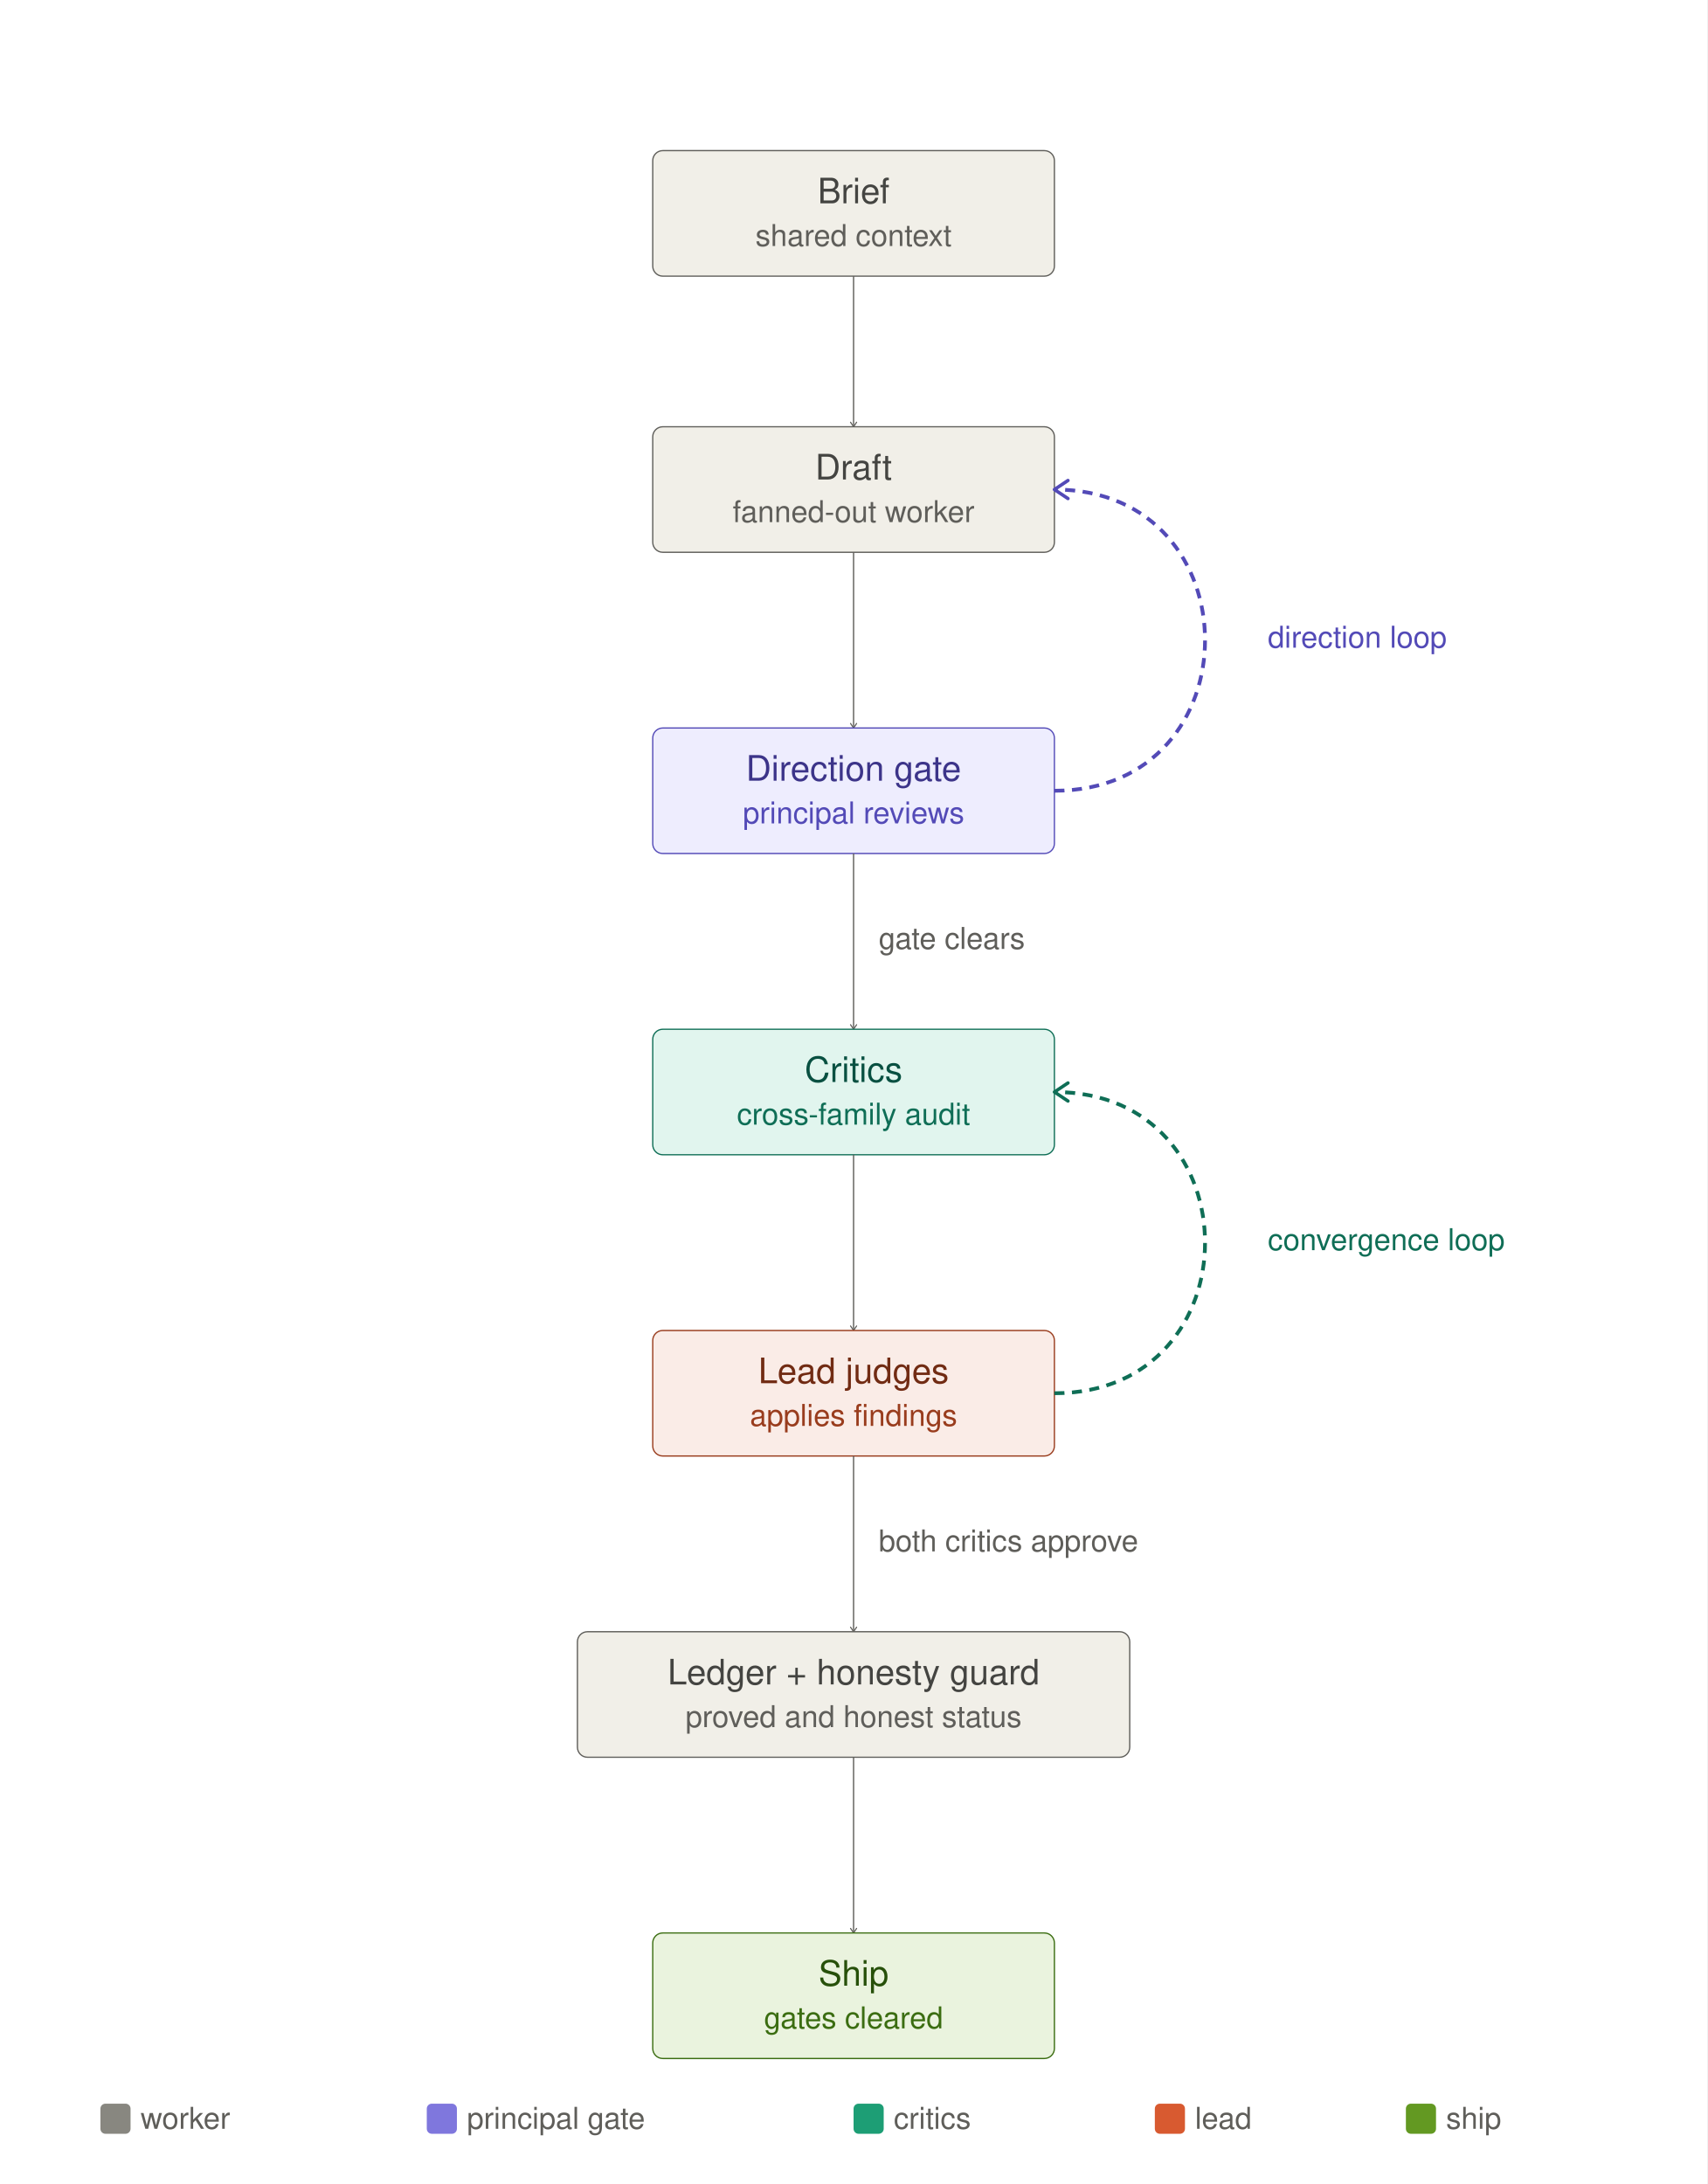
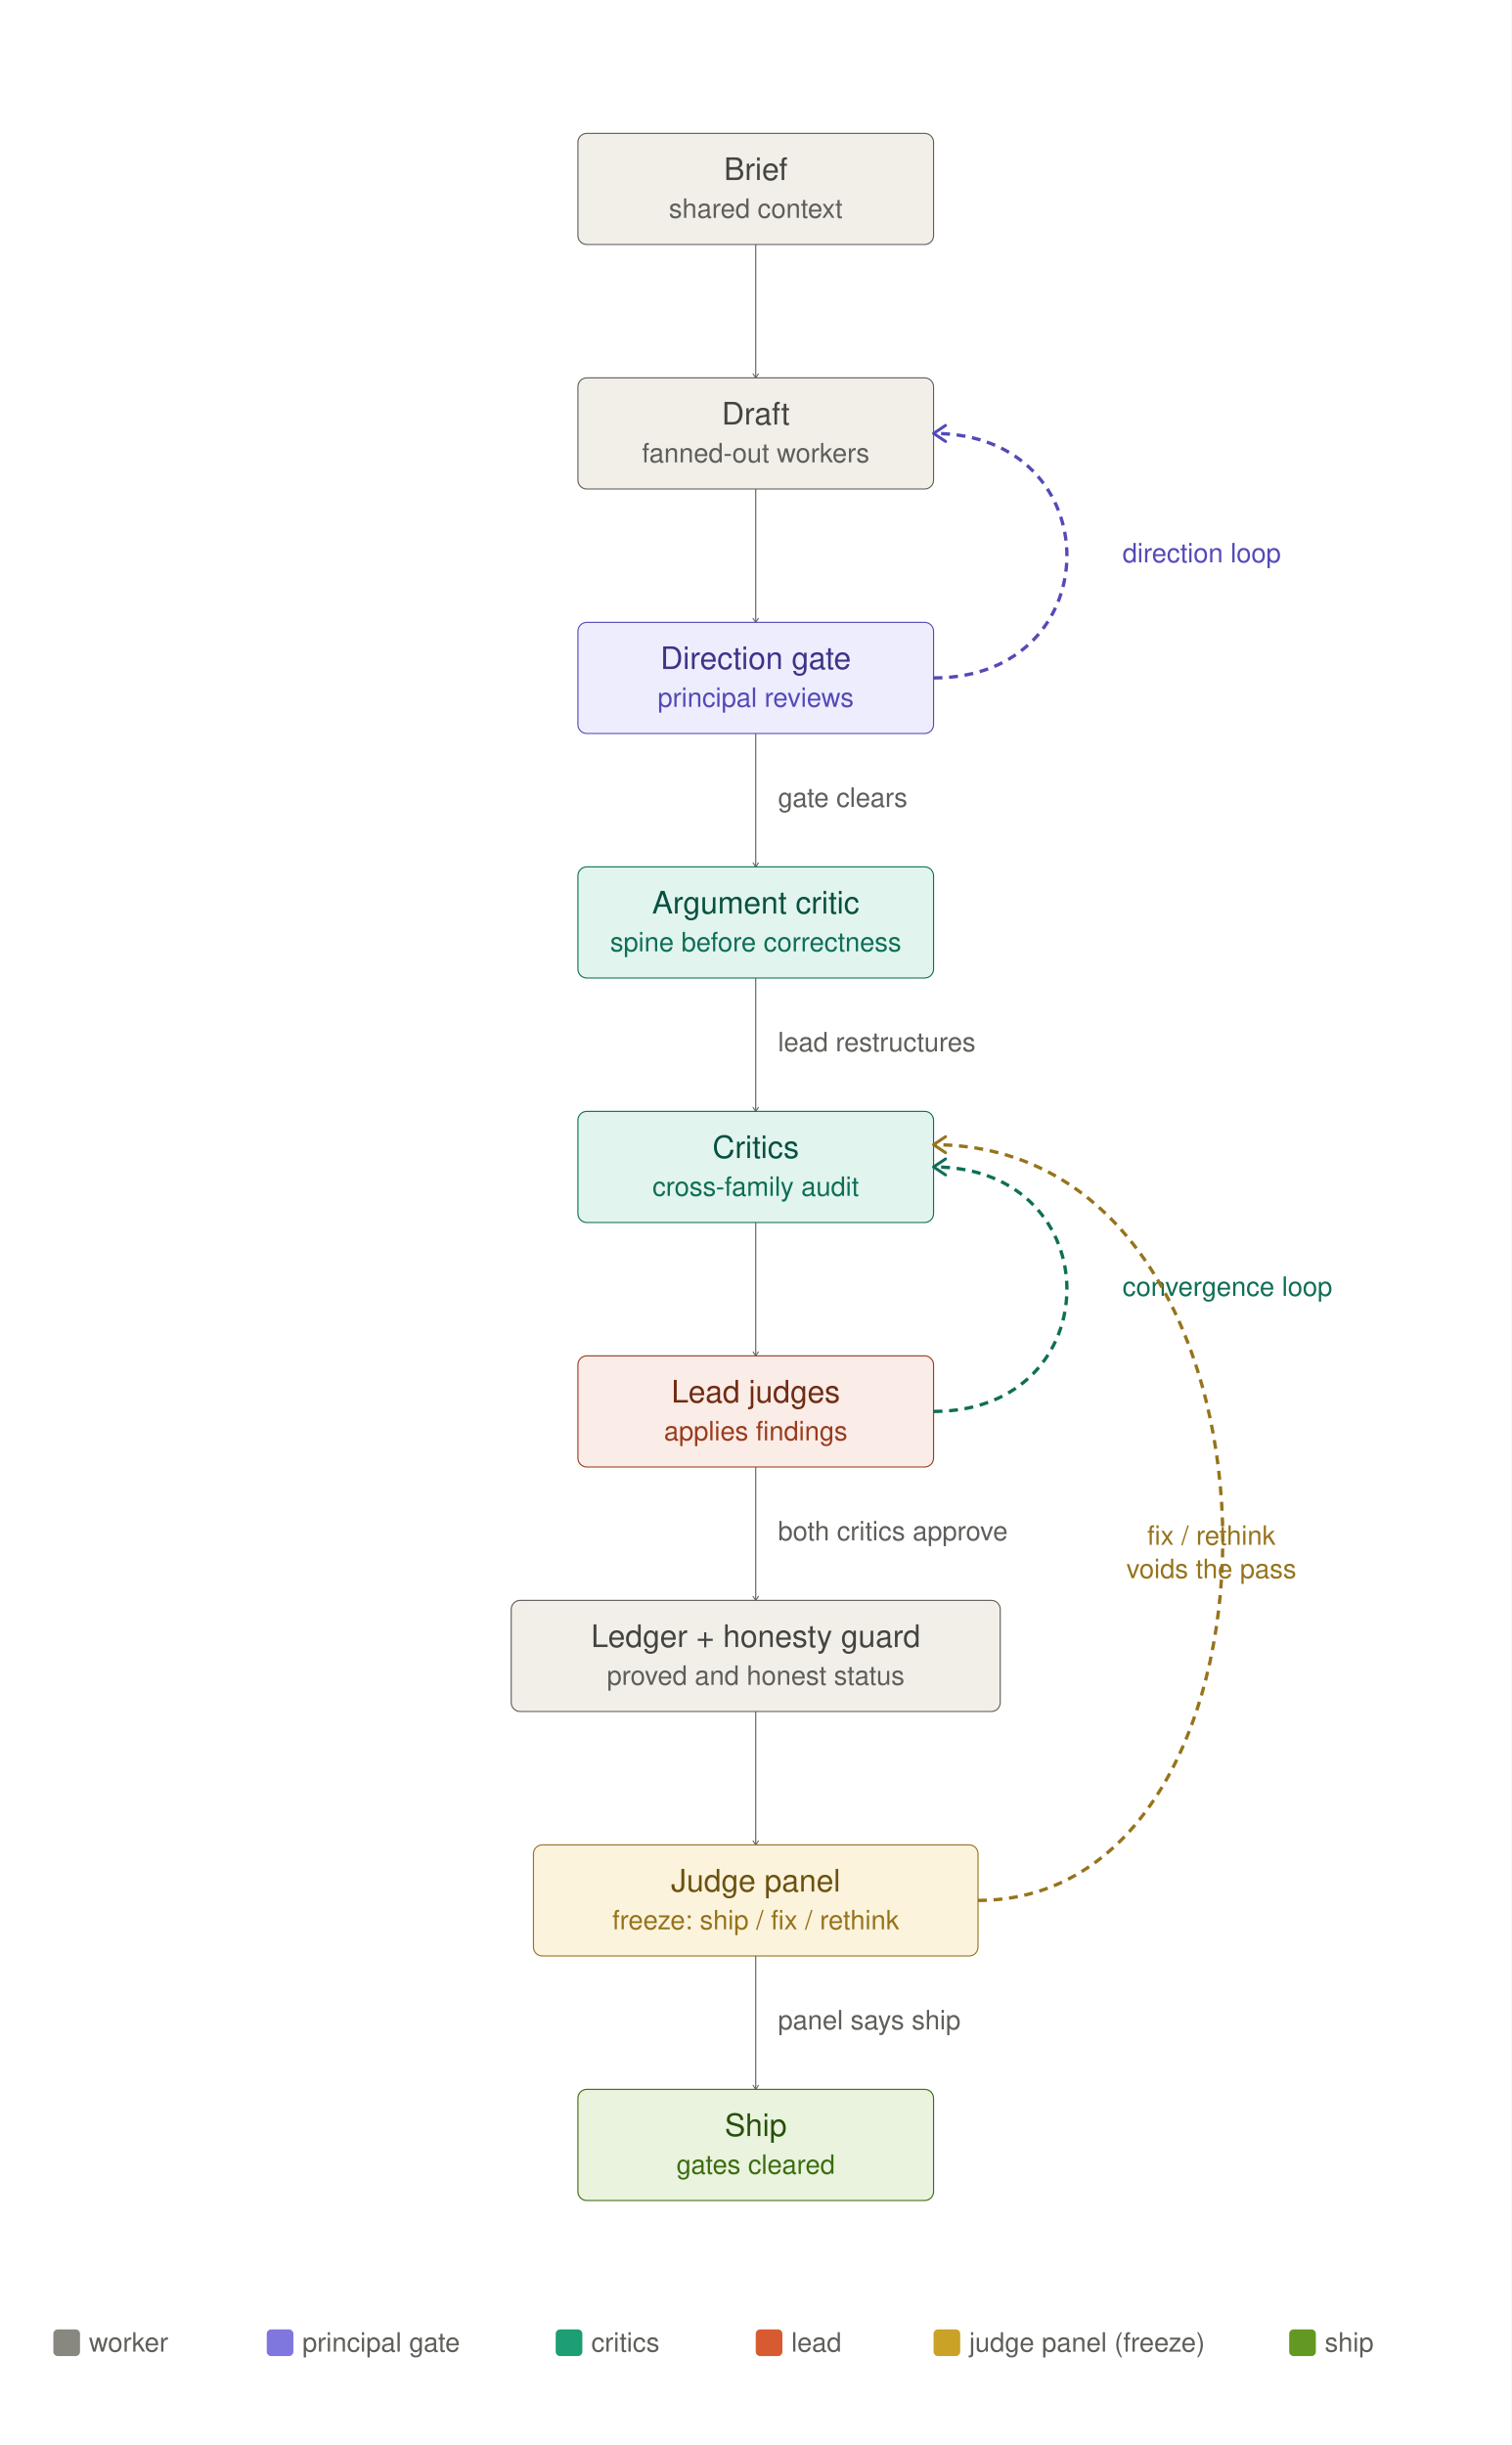
- <svg xmlns="http://www.w3.org/2000/svg" width="680" height="870" viewBox="0 0 680 870" role="img" font-family="-apple-system,BlinkMacSystemFont,Segoe UI,Helvetica,Arial,sans-serif">
-   <rect x="0" y="0" width="680" height="870" fill="#FFFFFF" />
+ <svg xmlns="http://www.w3.org/2000/svg" width="680" height="1100" viewBox="0 0 680 1100" role="img" font-family="-apple-system,BlinkMacSystemFont,Segoe UI,Helvetica,Arial,sans-serif">
+   <rect x="0" y="0" width="680" height="1100" fill="#FFFFFF" />
  <defs>
    <marker id="arrow" viewBox="0 0 10 10" refX="8" refY="5" markerWidth="6" markerHeight="6" orient="auto-start-reverse">
      <path d="M2 1L8 5L2 9" fill="none" stroke="context-stroke" stroke-width="1.5" stroke-linecap="round" stroke-linejoin="round" />
    </marker>
  </defs>
  <rect x="260" y="60" width="160" height="50" rx="4" fill="#F1EFE8" stroke="#5F5E5A" stroke-width="0.5" />
  <text x="340" y="81" text-anchor="middle" font-size="14" font-weight="500" fill="#444441">Brief</text>
  <text x="340" y="98" text-anchor="middle" font-size="12" fill="#5F5E5A">shared context</text>
  <line x1="340" y1="110" x2="340" y2="170" stroke="#5F5E5A" stroke-width="0.5" marker-end="url(#arrow)" />
  <rect x="260" y="170" width="160" height="50" rx="4" fill="#F1EFE8" stroke="#5F5E5A" stroke-width="0.5" />
  <text x="340" y="191" text-anchor="middle" font-size="14" font-weight="500" fill="#444441">Draft</text>
-   <text x="340" y="208" text-anchor="middle" font-size="12" fill="#5F5E5A">fanned-out worker</text>
-   <line x1="340" y1="220" x2="340" y2="290" stroke="#5F5E5A" stroke-width="0.5" marker-end="url(#arrow)" />
-   <rect x="260" y="290" width="160" height="50" rx="4" fill="#EEEDFE" stroke="#534AB7" stroke-width="0.5" />
-   <text x="340" y="311" text-anchor="middle" font-size="14" font-weight="500" fill="#3C3489">Direction gate</text>
-   <text x="340" y="328" text-anchor="middle" font-size="12" fill="#534AB7">principal reviews</text>
-   <line x1="340" y1="340" x2="340" y2="410" stroke="#5F5E5A" stroke-width="0.5" marker-end="url(#arrow)" />
-   <text x="350" y="378" text-anchor="start" font-size="12" fill="#5F5E5A">gate clears</text>
-   <path d="M420,315 C500,315 500,195 420,195" fill="none" stroke="#534AB7" stroke-width="1.5" stroke-dasharray="4 3" marker-end="url(#arrow)" />
-   <text x="505" y="258" text-anchor="start" font-size="12" fill="#534AB7">direction loop</text>
-   <rect x="260" y="410" width="160" height="50" rx="4" fill="#E1F5EE" stroke="#0F6E56" stroke-width="0.5" />
-   <text x="340" y="431" text-anchor="middle" font-size="14" font-weight="500" fill="#085041">Critics</text>
-   <text x="340" y="448" text-anchor="middle" font-size="12" fill="#0F6E56">cross-family audit</text>
-   <line x1="340" y1="460" x2="340" y2="530" stroke="#5F5E5A" stroke-width="0.5" marker-end="url(#arrow)" />
-   <rect x="260" y="530" width="160" height="50" rx="4" fill="#FAECE7" stroke="#993C1D" stroke-width="0.5" />
-   <text x="340" y="551" text-anchor="middle" font-size="14" font-weight="500" fill="#712B13">Lead judges</text>
-   <text x="340" y="568" text-anchor="middle" font-size="12" fill="#993C1D">applies findings</text>
-   <line x1="340" y1="580" x2="340" y2="650" stroke="#5F5E5A" stroke-width="0.5" marker-end="url(#arrow)" />
-   <text x="350" y="618" text-anchor="start" font-size="12" fill="#5F5E5A">both critics approve</text>
-   <path d="M420,555 C500,555 500,435 420,435" fill="none" stroke="#0F6E56" stroke-width="1.5" stroke-dasharray="4 3" marker-end="url(#arrow)" />
-   <text x="505" y="498" text-anchor="start" font-size="12" fill="#0F6E56">convergence loop</text>
-   <rect x="230" y="650" width="220" height="50" rx="4" fill="#F1EFE8" stroke="#5F5E5A" stroke-width="0.5" />
-   <text x="340" y="671" text-anchor="middle" font-size="14" font-weight="500" fill="#444441">Ledger + honesty guard</text>
-   <text x="340" y="688" text-anchor="middle" font-size="12" fill="#5F5E5A">proved and honest status</text>
-   <line x1="340" y1="700" x2="340" y2="770" stroke="#5F5E5A" stroke-width="0.5" marker-end="url(#arrow)" />
-   <rect x="260" y="770" width="160" height="50" rx="4" fill="#EAF3DE" stroke="#3B6D11" stroke-width="0.5" />
-   <text x="340" y="791" text-anchor="middle" font-size="14" font-weight="500" fill="#27500A">Ship</text>
-   <text x="340" y="808" text-anchor="middle" font-size="12" fill="#3B6D11">gates cleared</text>
-   <rect x="40" y="838" width="12" height="12" rx="2" fill="#888780" />
-   <text x="56" y="848" text-anchor="start" font-size="12" fill="#5F5E5A">worker</text>
-   <rect x="170" y="838" width="12" height="12" rx="2" fill="#7F77DD" />
-   <text x="186" y="848" text-anchor="start" font-size="12" fill="#5F5E5A">principal gate</text>
-   <rect x="340" y="838" width="12" height="12" rx="2" fill="#1D9E75" />
-   <text x="356" y="848" text-anchor="start" font-size="12" fill="#5F5E5A">critics</text>
-   <rect x="460" y="838" width="12" height="12" rx="2" fill="#D85A30" />
-   <text x="476" y="848" text-anchor="start" font-size="12" fill="#5F5E5A">lead</text>
-   <rect x="560" y="838" width="12" height="12" rx="2" fill="#639922" />
-   <text x="576" y="848" text-anchor="start" font-size="12" fill="#5F5E5A">ship</text>
+   <text x="340" y="208" text-anchor="middle" font-size="12" fill="#5F5E5A">fanned-out workers</text>
+   <line x1="340" y1="220" x2="340" y2="280" stroke="#5F5E5A" stroke-width="0.5" marker-end="url(#arrow)" />
+   <rect x="260" y="280" width="160" height="50" rx="4" fill="#EEEDFE" stroke="#534AB7" stroke-width="0.5" />
+   <text x="340" y="301" text-anchor="middle" font-size="14" font-weight="500" fill="#3C3489">Direction gate</text>
+   <text x="340" y="318" text-anchor="middle" font-size="12" fill="#534AB7">principal reviews</text>
+   <line x1="340" y1="330" x2="340" y2="390" stroke="#5F5E5A" stroke-width="0.5" marker-end="url(#arrow)" />
+   <text x="350" y="363" text-anchor="start" font-size="12" fill="#5F5E5A">gate clears</text>
+   <path d="M420,305 C500,305 500,195 420,195" fill="none" stroke="#534AB7" stroke-width="1.5" stroke-dasharray="4 3" marker-end="url(#arrow)" />
+   <text x="505" y="253" text-anchor="start" font-size="12" fill="#534AB7">direction loop</text>
+   <rect x="260" y="390" width="160" height="50" rx="4" fill="#E1F5EE" stroke="#0F6E56" stroke-width="0.5" />
+   <text x="340" y="411" text-anchor="middle" font-size="14" font-weight="500" fill="#085041">Argument critic</text>
+   <text x="340" y="428" text-anchor="middle" font-size="12" fill="#0F6E56">spine before correctness</text>
+   <line x1="340" y1="440" x2="340" y2="500" stroke="#5F5E5A" stroke-width="0.5" marker-end="url(#arrow)" />
+   <text x="350" y="473" text-anchor="start" font-size="12" fill="#5F5E5A">lead restructures</text>
+   <rect x="260" y="500" width="160" height="50" rx="4" fill="#E1F5EE" stroke="#0F6E56" stroke-width="0.5" />
+   <text x="340" y="521" text-anchor="middle" font-size="14" font-weight="500" fill="#085041">Critics</text>
+   <text x="340" y="538" text-anchor="middle" font-size="12" fill="#0F6E56">cross-family audit</text>
+   <line x1="340" y1="550" x2="340" y2="610" stroke="#5F5E5A" stroke-width="0.5" marker-end="url(#arrow)" />
+   <rect x="260" y="610" width="160" height="50" rx="4" fill="#FAECE7" stroke="#993C1D" stroke-width="0.5" />
+   <text x="340" y="631" text-anchor="middle" font-size="14" font-weight="500" fill="#712B13">Lead judges</text>
+   <text x="340" y="648" text-anchor="middle" font-size="12" fill="#993C1D">applies findings</text>
+   <line x1="340" y1="660" x2="340" y2="720" stroke="#5F5E5A" stroke-width="0.5" marker-end="url(#arrow)" />
+   <text x="350" y="693" text-anchor="start" font-size="12" fill="#5F5E5A">both critics approve</text>
+   <path d="M420,635 C500,635 500,525 420,525" fill="none" stroke="#0F6E56" stroke-width="1.5" stroke-dasharray="4 3" marker-end="url(#arrow)" />
+   <text x="505" y="583" text-anchor="start" font-size="12" fill="#0F6E56">convergence loop</text>
+   <rect x="230" y="720" width="220" height="50" rx="4" fill="#F1EFE8" stroke="#5F5E5A" stroke-width="0.5" />
+   <text x="340" y="741" text-anchor="middle" font-size="14" font-weight="500" fill="#444441">Ledger + honesty guard</text>
+   <text x="340" y="758" text-anchor="middle" font-size="12" fill="#5F5E5A">proved and honest status</text>
+   <line x1="340" y1="770" x2="340" y2="830" stroke="#5F5E5A" stroke-width="0.5" marker-end="url(#arrow)" />
+   <rect x="240" y="830" width="200" height="50" rx="4" fill="#FBF3DC" stroke="#96731B" stroke-width="0.5" />
+   <text x="340" y="851" text-anchor="middle" font-size="14" font-weight="500" fill="#6B5210">Judge panel</text>
+   <text x="340" y="868" text-anchor="middle" font-size="12" fill="#96731B">freeze: ship / fix / rethink</text>
+   <line x1="340" y1="880" x2="340" y2="940" stroke="#5F5E5A" stroke-width="0.5" marker-end="url(#arrow)" />
+   <text x="350" y="913" text-anchor="start" font-size="12" fill="#5F5E5A">panel says ship</text>
+   <path d="M440,855 C590,855 590,515 420,515" fill="none" stroke="#96731B" stroke-width="1.5" stroke-dasharray="4 3" marker-end="url(#arrow)" />
+   <text x="545" y="695" text-anchor="middle" font-size="12" fill="#96731B">fix / rethink</text>
+   <text x="545" y="710" text-anchor="middle" font-size="12" fill="#96731B">voids the pass</text>
+   <rect x="260" y="940" width="160" height="50" rx="4" fill="#EAF3DE" stroke="#3B6D11" stroke-width="0.5" />
+   <text x="340" y="961" text-anchor="middle" font-size="14" font-weight="500" fill="#27500A">Ship</text>
+   <text x="340" y="978" text-anchor="middle" font-size="12" fill="#3B6D11">gates cleared</text>
+   <rect x="24" y="1048" width="12" height="12" rx="2" fill="#888780" />
+   <text x="40" y="1058" text-anchor="start" font-size="12" fill="#5F5E5A">worker</text>
+   <rect x="120" y="1048" width="12" height="12" rx="2" fill="#7F77DD" />
+   <text x="136" y="1058" text-anchor="start" font-size="12" fill="#5F5E5A">principal gate</text>
+   <rect x="250" y="1048" width="12" height="12" rx="2" fill="#1D9E75" />
+   <text x="266" y="1058" text-anchor="start" font-size="12" fill="#5F5E5A">critics</text>
+   <rect x="340" y="1048" width="12" height="12" rx="2" fill="#D85A30" />
+   <text x="356" y="1058" text-anchor="start" font-size="12" fill="#5F5E5A">lead</text>
+   <rect x="420" y="1048" width="12" height="12" rx="2" fill="#C9A227" />
+   <text x="436" y="1058" text-anchor="start" font-size="12" fill="#5F5E5A">judge panel (freeze)</text>
+   <rect x="580" y="1048" width="12" height="12" rx="2" fill="#639922" />
+   <text x="596" y="1058" text-anchor="start" font-size="12" fill="#5F5E5A">ship</text>
</svg>
